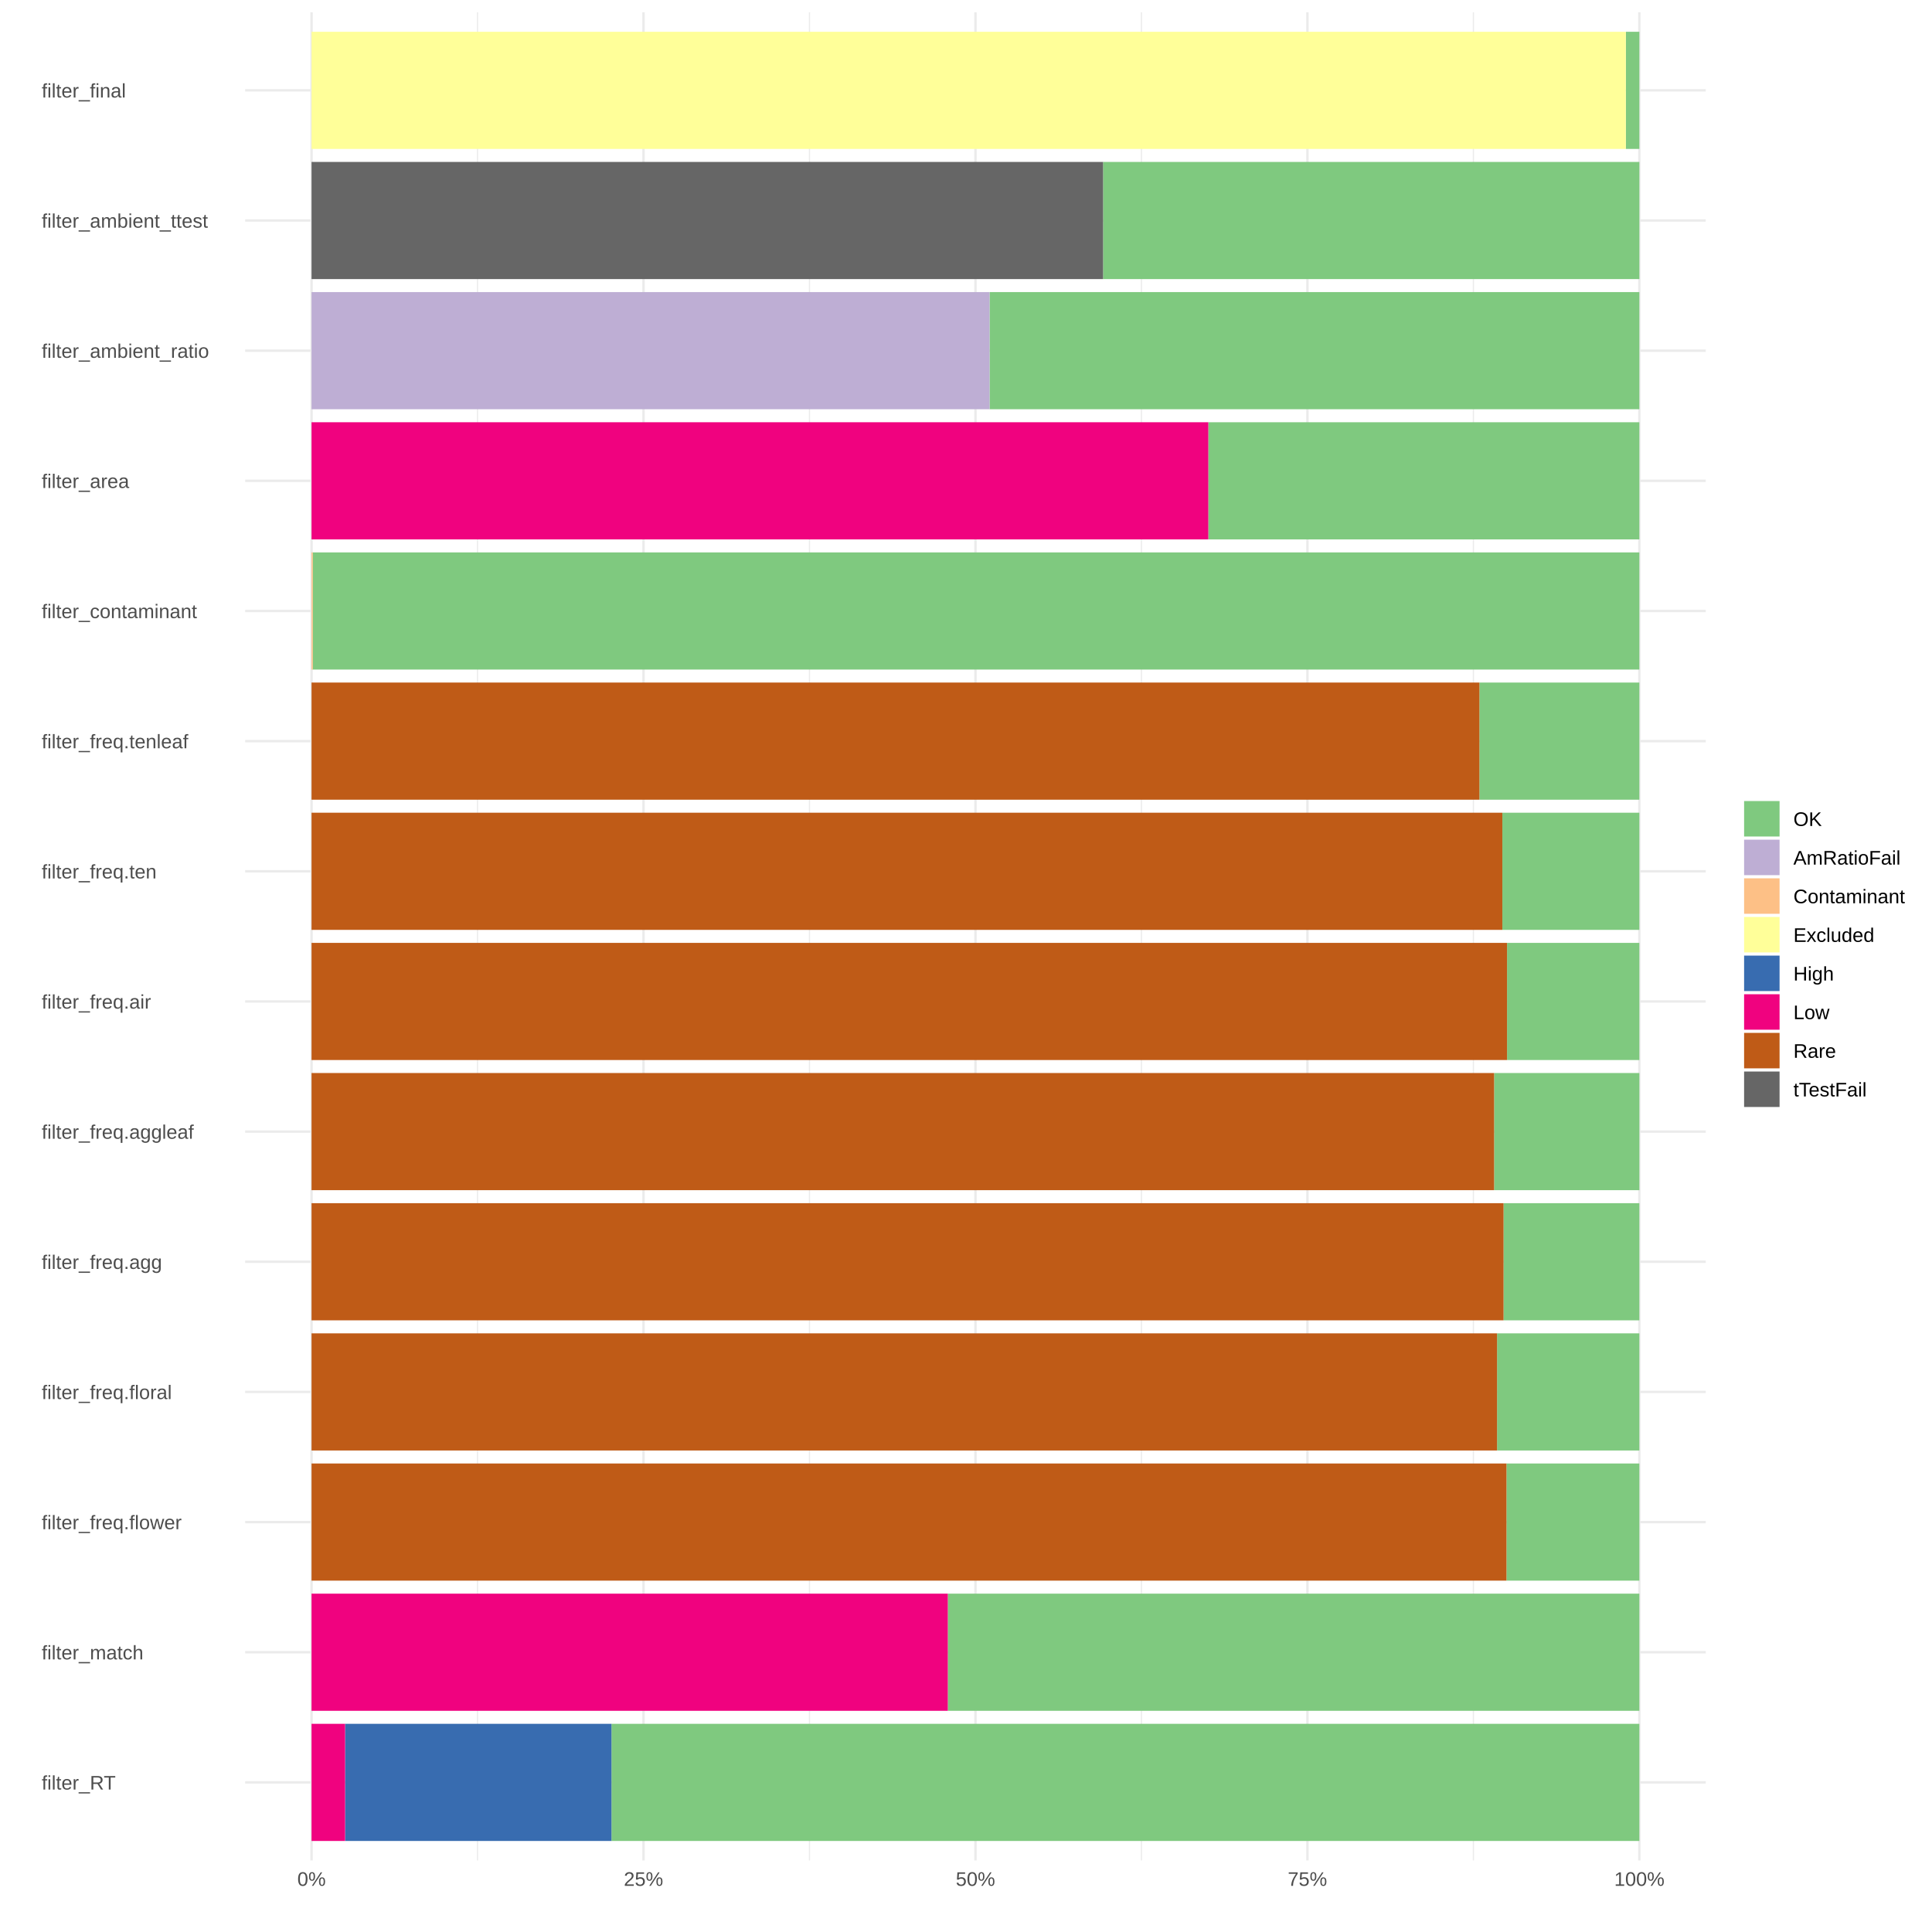
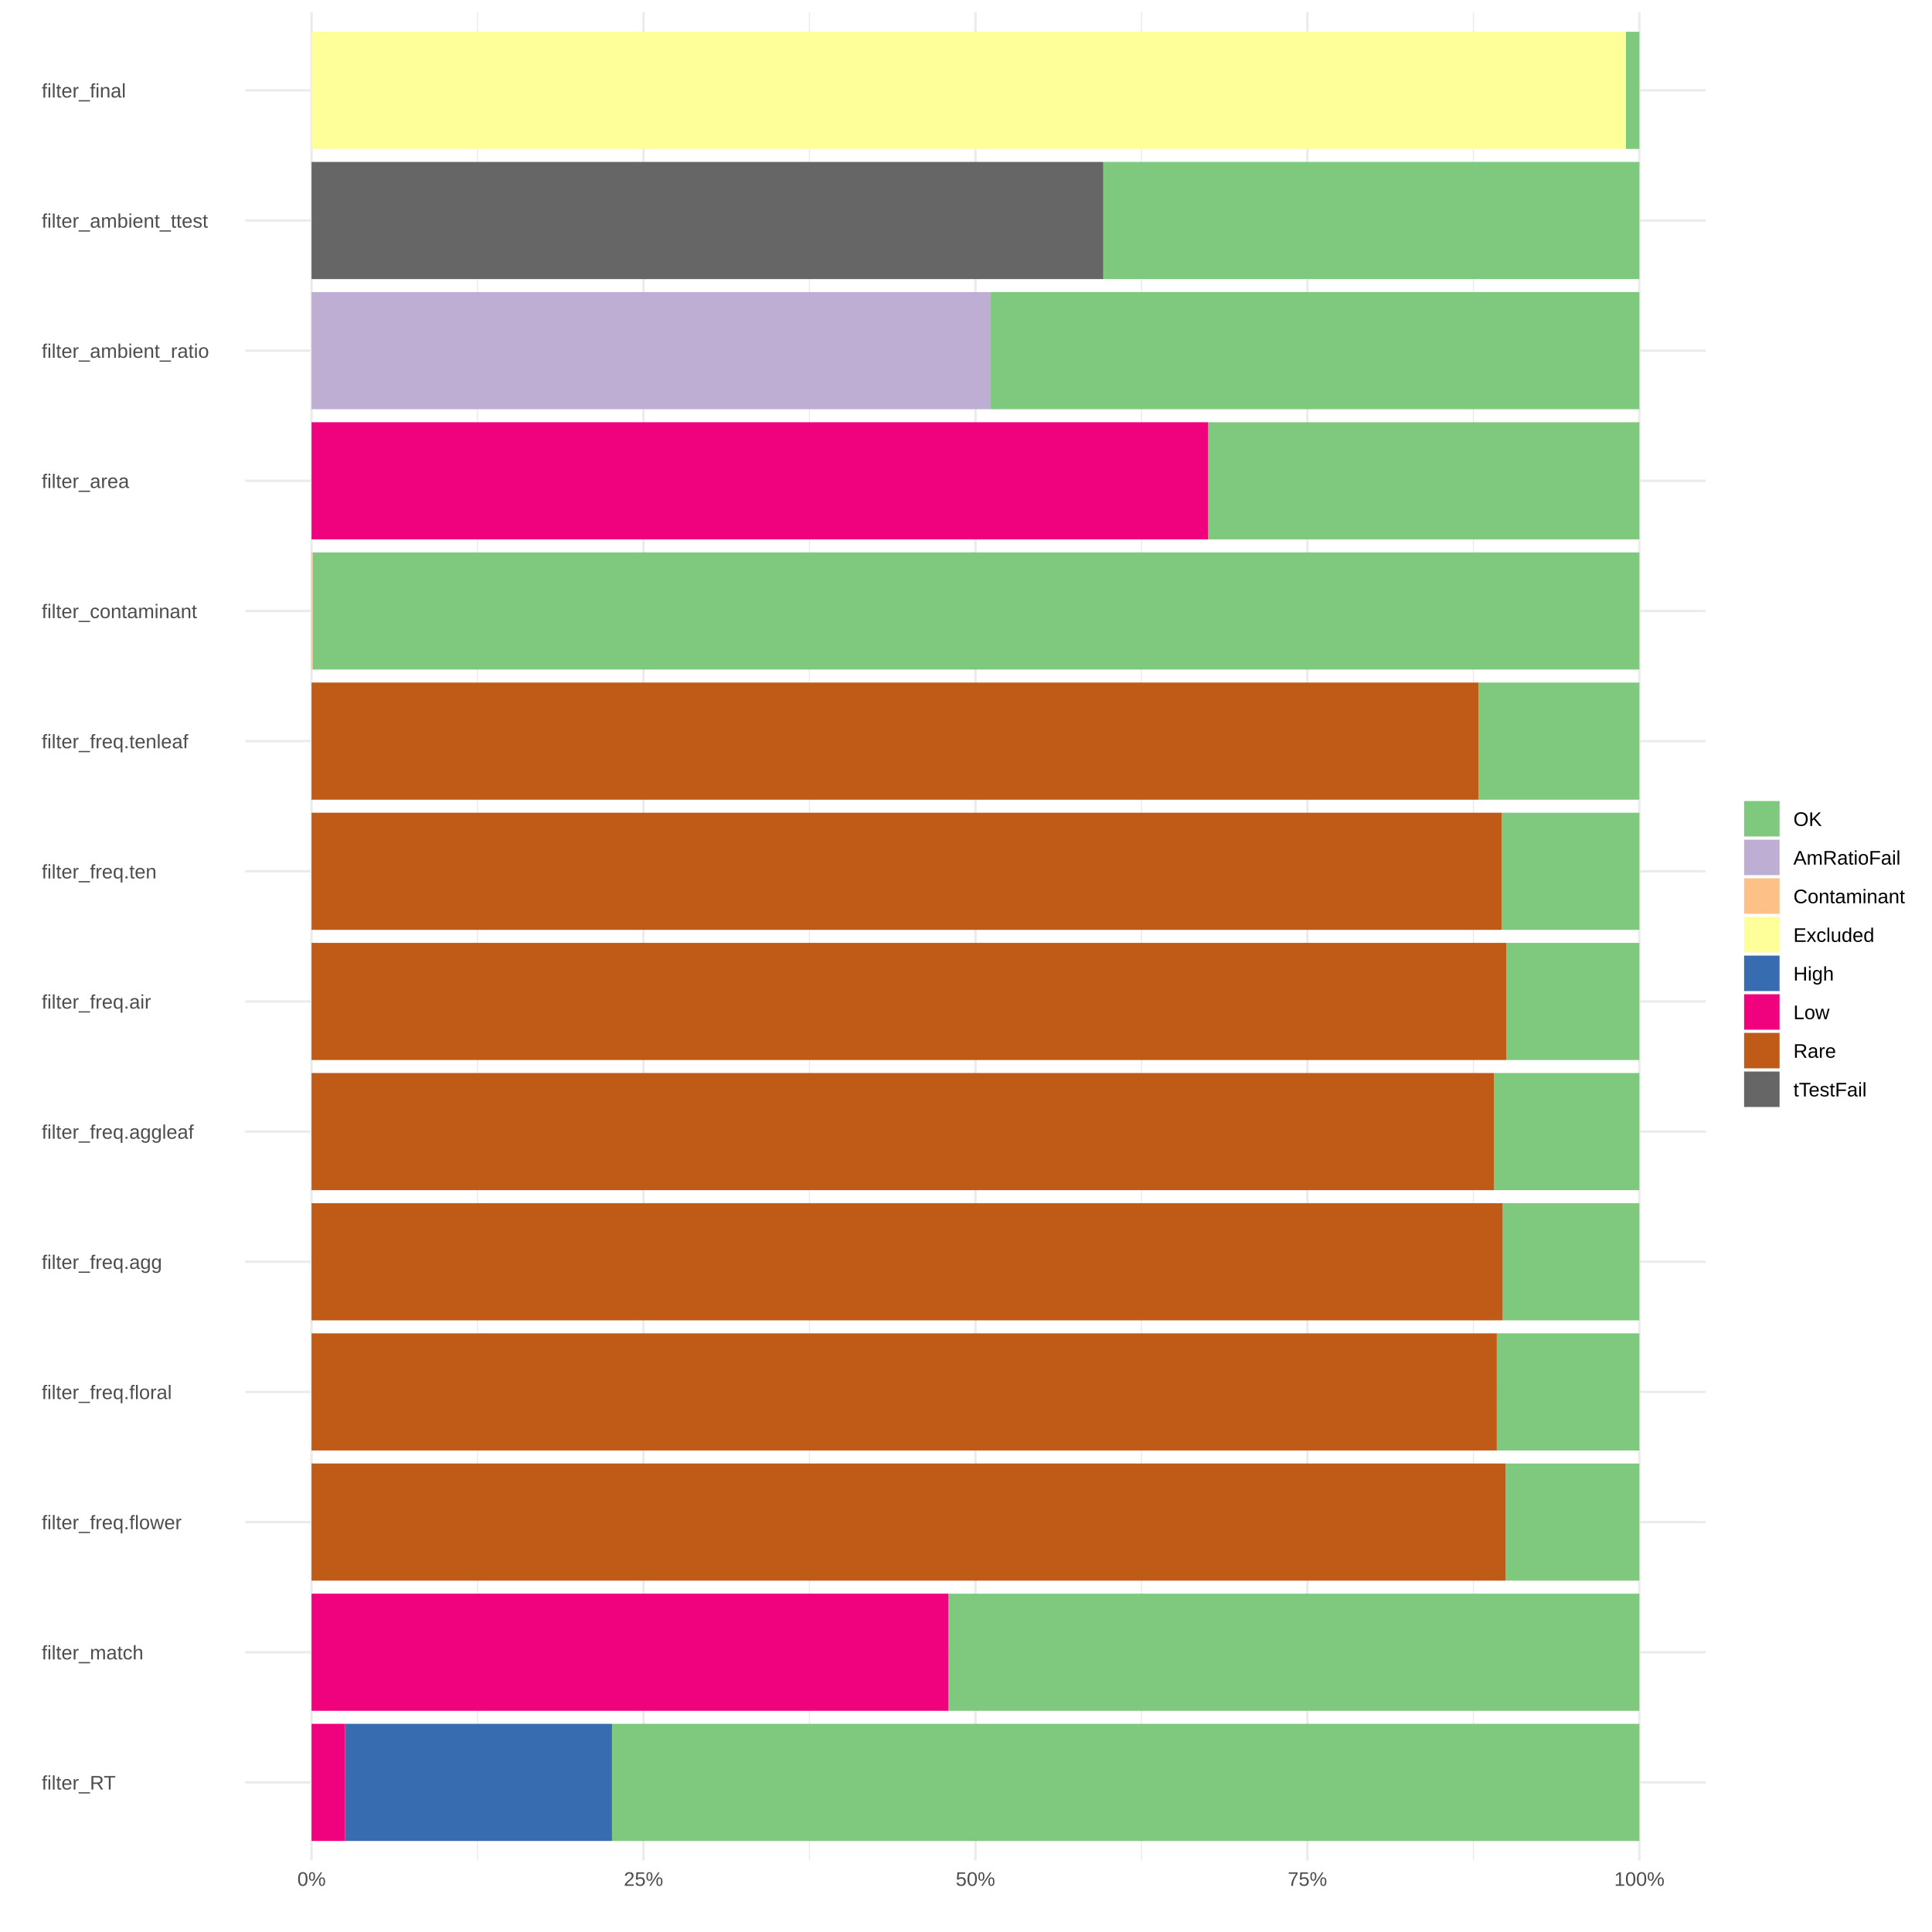
<svg xmlns="http://www.w3.org/2000/svg" class="svglite" width="864.00pt" height="864.00pt" viewBox="0 0 864.00 864.00">
  <defs>
    <style type="text/css">
    .svglite line, .svglite polyline, .svglite polygon, .svglite path, .svglite rect, .svglite circle {
      fill: none;
      stroke: #000000;
      stroke-linecap: round;
      stroke-linejoin: round;
      stroke-miterlimit: 10.00;
    }
    .svglite text {
      white-space: pre;
    }
  </style>
  </defs>
  <rect width="100%" height="100%" style="stroke: none; fill: #FFFFFF;" />
  <defs>
    <clipPath id="cpMC4wMHw4NjQuMDB8MC4wMHw4NjQuMDA=">
      <rect x="0.00" y="0.00" width="864.00" height="864.00" />
    </clipPath>
  </defs>
  <g clip-path="url(#cpMC4wMHw4NjQuMDB8MC4wMHw4NjQuMDA=)">
</g>
  <defs>
    <clipPath id="cpMTA5LjY0fDc2Mi44Mnw1LjQ4fDgzMi4wMQ==">
      <rect x="109.64" y="5.48" width="653.18" height="826.53" />
    </clipPath>
  </defs>
  <g clip-path="url(#cpMTA5LjY0fDc2Mi44Mnw1LjQ4fDgzMi4wMQ==)">
    <polyline points="213.55,832.01 213.55,5.48 " style="stroke-width: 0.53; stroke: #EBEBEB; stroke-linecap: butt;" />
    <polyline points="362.01,832.01 362.01,5.48 " style="stroke-width: 0.53; stroke: #EBEBEB; stroke-linecap: butt;" />
    <polyline points="510.46,832.01 510.46,5.48 " style="stroke-width: 0.53; stroke: #EBEBEB; stroke-linecap: butt;" />
    <polyline points="658.91,832.01 658.91,5.48 " style="stroke-width: 0.53; stroke: #EBEBEB; stroke-linecap: butt;" />
    <polyline points="109.64,797.09 762.82,797.09 " style="stroke-width: 1.07; stroke: #EBEBEB; stroke-linecap: butt;" />
    <polyline points="109.64,738.88 762.82,738.88 " style="stroke-width: 1.07; stroke: #EBEBEB; stroke-linecap: butt;" />
    <polyline points="109.64,680.68 762.82,680.68 " style="stroke-width: 1.07; stroke: #EBEBEB; stroke-linecap: butt;" />
    <polyline points="109.64,622.47 762.82,622.47 " style="stroke-width: 1.07; stroke: #EBEBEB; stroke-linecap: butt;" />
    <polyline points="109.64,564.26 762.82,564.26 " style="stroke-width: 1.07; stroke: #EBEBEB; stroke-linecap: butt;" />
    <polyline points="109.64,506.06 762.82,506.06 " style="stroke-width: 1.07; stroke: #EBEBEB; stroke-linecap: butt;" />
    <polyline points="109.64,447.85 762.82,447.85 " style="stroke-width: 1.07; stroke: #EBEBEB; stroke-linecap: butt;" />
    <polyline points="109.64,389.64 762.82,389.64 " style="stroke-width: 1.07; stroke: #EBEBEB; stroke-linecap: butt;" />
    <polyline points="109.64,331.44 762.82,331.44 " style="stroke-width: 1.07; stroke: #EBEBEB; stroke-linecap: butt;" />
    <polyline points="109.64,273.23 762.82,273.23 " style="stroke-width: 1.07; stroke: #EBEBEB; stroke-linecap: butt;" />
    <polyline points="109.64,215.02 762.82,215.02 " style="stroke-width: 1.07; stroke: #EBEBEB; stroke-linecap: butt;" />
    <polyline points="109.64,156.82 762.82,156.82 " style="stroke-width: 1.07; stroke: #EBEBEB; stroke-linecap: butt;" />
    <polyline points="109.64,98.61 762.82,98.61 " style="stroke-width: 1.07; stroke: #EBEBEB; stroke-linecap: butt;" />
    <polyline points="109.64,40.40 762.82,40.40 " style="stroke-width: 1.07; stroke: #EBEBEB; stroke-linecap: butt;" />
    <polyline points="139.33,832.01 139.33,5.48 " style="stroke-width: 1.07; stroke: #EBEBEB; stroke-linecap: butt;" />
    <polyline points="287.78,832.01 287.78,5.48 " style="stroke-width: 1.07; stroke: #EBEBEB; stroke-linecap: butt;" />
    <polyline points="436.23,832.01 436.23,5.48 " style="stroke-width: 1.07; stroke: #EBEBEB; stroke-linecap: butt;" />
    <polyline points="584.68,832.01 584.68,5.48 " style="stroke-width: 1.07; stroke: #EBEBEB; stroke-linecap: butt;" />
    <polyline points="733.13,832.01 733.13,5.48 " style="stroke-width: 1.07; stroke: #EBEBEB; stroke-linecap: butt;" />
-     <rect x="273.45" y="770.90" width="459.68" height="52.39" style="stroke-width: 1.07; stroke: none; stroke-linecap: square; stroke-linejoin: miter; fill: #7FC97F;" />
-     <rect x="154.32" y="770.90" width="119.13" height="52.39" style="stroke-width: 1.07; stroke: none; stroke-linecap: square; stroke-linejoin: miter; fill: #386CB0;" />
-     <rect x="139.33" y="770.90" width="14.99" height="52.39" style="stroke-width: 1.07; stroke: none; stroke-linecap: square; stroke-linejoin: miter; fill: #F0027F;" />
-     <rect x="423.87" y="712.69" width="309.26" height="52.39" style="stroke-width: 1.07; stroke: none; stroke-linecap: square; stroke-linejoin: miter; fill: #7FC97F;" />
-     <rect x="139.33" y="712.69" width="284.54" height="52.39" style="stroke-width: 1.07; stroke: none; stroke-linecap: square; stroke-linejoin: miter; fill: #F0027F;" />
-     <rect x="673.70" y="654.48" width="59.43" height="52.39" style="stroke-width: 1.07; stroke: none; stroke-linecap: square; stroke-linejoin: miter; fill: #7FC97F;" />
-     <rect x="139.33" y="654.48" width="534.37" height="52.39" style="stroke-width: 1.07; stroke: none; stroke-linecap: square; stroke-linejoin: miter; fill: #BF5B17;" />
-     <rect x="669.49" y="596.28" width="63.64" height="52.39" style="stroke-width: 1.07; stroke: none; stroke-linecap: square; stroke-linejoin: miter; fill: #7FC97F;" />
-     <rect x="139.33" y="596.28" width="530.16" height="52.39" style="stroke-width: 1.07; stroke: none; stroke-linecap: square; stroke-linejoin: miter; fill: #BF5B17;" />
-     <rect x="672.38" y="538.07" width="60.75" height="52.39" style="stroke-width: 1.07; stroke: none; stroke-linecap: square; stroke-linejoin: miter; fill: #7FC97F;" />
-     <rect x="139.33" y="538.07" width="533.06" height="52.39" style="stroke-width: 1.07; stroke: none; stroke-linecap: square; stroke-linejoin: miter; fill: #BF5B17;" />
-     <rect x="668.18" y="479.86" width="64.96" height="52.39" style="stroke-width: 1.07; stroke: none; stroke-linecap: square; stroke-linejoin: miter; fill: #7FC97F;" />
-     <rect x="139.33" y="479.86" width="528.85" height="52.39" style="stroke-width: 1.07; stroke: none; stroke-linecap: square; stroke-linejoin: miter; fill: #BF5B17;" />
-     <rect x="673.96" y="421.66" width="59.17" height="52.39" style="stroke-width: 1.07; stroke: none; stroke-linecap: square; stroke-linejoin: miter; fill: #7FC97F;" />
-     <rect x="139.33" y="421.66" width="534.63" height="52.39" style="stroke-width: 1.07; stroke: none; stroke-linecap: square; stroke-linejoin: miter; fill: #BF5B17;" />
-     <rect x="671.86" y="363.45" width="61.27" height="52.39" style="stroke-width: 1.07; stroke: none; stroke-linecap: square; stroke-linejoin: miter; fill: #7FC97F;" />
-     <rect x="139.33" y="363.45" width="532.53" height="52.39" style="stroke-width: 1.07; stroke: none; stroke-linecap: square; stroke-linejoin: miter; fill: #BF5B17;" />
-     <rect x="661.60" y="305.24" width="71.53" height="52.39" style="stroke-width: 1.07; stroke: none; stroke-linecap: square; stroke-linejoin: miter; fill: #7FC97F;" />
-     <rect x="139.33" y="305.24" width="522.27" height="52.39" style="stroke-width: 1.07; stroke: none; stroke-linecap: square; stroke-linejoin: miter; fill: #BF5B17;" />
-     <rect x="139.85" y="247.04" width="593.28" height="52.39" style="stroke-width: 1.07; stroke: none; stroke-linecap: square; stroke-linejoin: miter; fill: #7FC97F;" />
+     <rect x="273.69" y="770.90" width="459.45" height="52.39" style="stroke-width: 1.07; stroke: none; stroke-linecap: square; stroke-linejoin: miter; fill: #7FC97F;" />
+     <rect x="154.35" y="770.90" width="119.34" height="52.39" style="stroke-width: 1.07; stroke: none; stroke-linecap: square; stroke-linejoin: miter; fill: #386CB0;" />
+     <rect x="139.33" y="770.90" width="15.02" height="52.39" style="stroke-width: 1.07; stroke: none; stroke-linecap: square; stroke-linejoin: miter; fill: #F0027F;" />
+     <rect x="424.11" y="712.69" width="309.02" height="52.39" style="stroke-width: 1.07; stroke: none; stroke-linecap: square; stroke-linejoin: miter; fill: #7FC97F;" />
+     <rect x="139.33" y="712.69" width="284.78" height="52.39" style="stroke-width: 1.07; stroke: none; stroke-linecap: square; stroke-linejoin: miter; fill: #F0027F;" />
+     <rect x="673.33" y="654.48" width="59.80" height="52.39" style="stroke-width: 1.07; stroke: none; stroke-linecap: square; stroke-linejoin: miter; fill: #7FC97F;" />
+     <rect x="139.33" y="654.48" width="534.00" height="52.39" style="stroke-width: 1.07; stroke: none; stroke-linecap: square; stroke-linejoin: miter; fill: #BF5B17;" />
+     <rect x="669.38" y="596.28" width="63.75" height="52.39" style="stroke-width: 1.07; stroke: none; stroke-linecap: square; stroke-linejoin: miter; fill: #7FC97F;" />
+     <rect x="139.33" y="596.28" width="530.05" height="52.39" style="stroke-width: 1.07; stroke: none; stroke-linecap: square; stroke-linejoin: miter; fill: #BF5B17;" />
+     <rect x="672.01" y="538.07" width="61.12" height="52.39" style="stroke-width: 1.07; stroke: none; stroke-linecap: square; stroke-linejoin: miter; fill: #7FC97F;" />
+     <rect x="139.33" y="538.07" width="532.68" height="52.39" style="stroke-width: 1.07; stroke: none; stroke-linecap: square; stroke-linejoin: miter; fill: #BF5B17;" />
+     <rect x="668.06" y="479.86" width="65.07" height="52.39" style="stroke-width: 1.07; stroke: none; stroke-linecap: square; stroke-linejoin: miter; fill: #7FC97F;" />
+     <rect x="139.33" y="479.86" width="528.73" height="52.39" style="stroke-width: 1.07; stroke: none; stroke-linecap: square; stroke-linejoin: miter; fill: #BF5B17;" />
+     <rect x="673.59" y="421.66" width="59.54" height="52.39" style="stroke-width: 1.07; stroke: none; stroke-linecap: square; stroke-linejoin: miter; fill: #7FC97F;" />
+     <rect x="139.33" y="421.66" width="534.26" height="52.39" style="stroke-width: 1.07; stroke: none; stroke-linecap: square; stroke-linejoin: miter; fill: #BF5B17;" />
+     <rect x="671.49" y="363.45" width="61.65" height="52.39" style="stroke-width: 1.07; stroke: none; stroke-linecap: square; stroke-linejoin: miter; fill: #7FC97F;" />
+     <rect x="139.33" y="363.45" width="532.16" height="52.39" style="stroke-width: 1.07; stroke: none; stroke-linecap: square; stroke-linejoin: miter; fill: #BF5B17;" />
+     <rect x="661.21" y="305.24" width="71.92" height="52.39" style="stroke-width: 1.07; stroke: none; stroke-linecap: square; stroke-linejoin: miter; fill: #7FC97F;" />
+     <rect x="139.33" y="305.24" width="521.88" height="52.39" style="stroke-width: 1.07; stroke: none; stroke-linecap: square; stroke-linejoin: miter; fill: #BF5B17;" />
+     <rect x="139.86" y="247.04" width="593.28" height="52.39" style="stroke-width: 1.07; stroke: none; stroke-linecap: square; stroke-linejoin: miter; fill: #7FC97F;" />
    <rect x="139.33" y="247.04" width="0.53" height="52.39" style="stroke-width: 1.07; stroke: none; stroke-linecap: square; stroke-linejoin: miter; fill: #FDC086;" />
-     <rect x="540.37" y="188.83" width="192.76" height="52.39" style="stroke-width: 1.07; stroke: none; stroke-linecap: square; stroke-linejoin: miter; fill: #7FC97F;" />
-     <rect x="139.33" y="188.83" width="401.04" height="52.39" style="stroke-width: 1.07; stroke: none; stroke-linecap: square; stroke-linejoin: miter; fill: #F0027F;" />
-     <rect x="442.54" y="130.62" width="290.59" height="52.39" style="stroke-width: 1.07; stroke: none; stroke-linecap: square; stroke-linejoin: miter; fill: #7FC97F;" />
-     <rect x="139.33" y="130.62" width="303.21" height="52.39" style="stroke-width: 1.07; stroke: none; stroke-linecap: square; stroke-linejoin: miter; fill: #BEAED4;" />
-     <rect x="493.30" y="72.42" width="239.84" height="52.39" style="stroke-width: 1.07; stroke: none; stroke-linecap: square; stroke-linejoin: miter; fill: #7FC97F;" />
-     <rect x="139.33" y="72.42" width="353.97" height="52.39" style="stroke-width: 1.07; stroke: none; stroke-linecap: square; stroke-linejoin: miter; fill: #666666;" />
-     <rect x="727.08" y="14.21" width="6.05" height="52.39" style="stroke-width: 1.07; stroke: none; stroke-linecap: square; stroke-linejoin: miter; fill: #7FC97F;" />
-     <rect x="139.33" y="14.21" width="587.75" height="52.39" style="stroke-width: 1.07; stroke: none; stroke-linecap: square; stroke-linejoin: miter; fill: #FFFF99;" />
+     <rect x="540.29" y="188.83" width="192.84" height="52.39" style="stroke-width: 1.07; stroke: none; stroke-linecap: square; stroke-linejoin: miter; fill: #7FC97F;" />
+     <rect x="139.33" y="188.83" width="400.96" height="52.39" style="stroke-width: 1.07; stroke: none; stroke-linecap: square; stroke-linejoin: miter; fill: #F0027F;" />
+     <rect x="443.08" y="130.62" width="290.05" height="52.39" style="stroke-width: 1.07; stroke: none; stroke-linecap: square; stroke-linejoin: miter; fill: #7FC97F;" />
+     <rect x="139.33" y="130.62" width="303.75" height="52.39" style="stroke-width: 1.07; stroke: none; stroke-linecap: square; stroke-linejoin: miter; fill: #BEAED4;" />
+     <rect x="493.40" y="72.42" width="239.73" height="52.39" style="stroke-width: 1.07; stroke: none; stroke-linecap: square; stroke-linejoin: miter; fill: #7FC97F;" />
+     <rect x="139.33" y="72.42" width="354.07" height="52.39" style="stroke-width: 1.07; stroke: none; stroke-linecap: square; stroke-linejoin: miter; fill: #666666;" />
+     <rect x="727.07" y="14.21" width="6.06" height="52.39" style="stroke-width: 1.07; stroke: none; stroke-linecap: square; stroke-linejoin: miter; fill: #7FC97F;" />
+     <rect x="139.33" y="14.21" width="587.74" height="52.39" style="stroke-width: 1.07; stroke: none; stroke-linecap: square; stroke-linejoin: miter; fill: #FFFF99;" />
  </g>
  <g clip-path="url(#cpMC4wMHw4NjQuMDB8MC4wMHw4NjQuMDA=)">
    <text x="18.66" y="800.30" style="font-size: 8.80px;fill: #4D4D4D; font-family: &quot;Arial&quot;;">filter_RT</text>
    <text x="18.66" y="742.09" style="font-size: 8.80px;fill: #4D4D4D; font-family: &quot;Arial&quot;;">filter_match</text>
    <text x="18.66" y="683.88" style="font-size: 8.80px;fill: #4D4D4D; font-family: &quot;Arial&quot;;">filter_freq.flower</text>
    <text x="18.66" y="625.68" style="font-size: 8.80px;fill: #4D4D4D; font-family: &quot;Arial&quot;;">filter_freq.floral</text>
    <text x="18.66" y="567.47" style="font-size: 8.80px;fill: #4D4D4D; font-family: &quot;Arial&quot;;">filter_freq.agg</text>
    <text x="18.66" y="509.26" style="font-size: 8.80px;fill: #4D4D4D; font-family: &quot;Arial&quot;;">filter_freq.aggleaf</text>
    <text x="18.66" y="451.06" style="font-size: 8.80px;fill: #4D4D4D; font-family: &quot;Arial&quot;;">filter_freq.air</text>
    <text x="18.66" y="392.85" style="font-size: 8.80px;fill: #4D4D4D; font-family: &quot;Arial&quot;;">filter_freq.ten</text>
    <text x="18.66" y="334.64" style="font-size: 8.80px;fill: #4D4D4D; font-family: &quot;Arial&quot;;">filter_freq.tenleaf</text>
    <text x="18.66" y="276.44" style="font-size: 8.80px;fill: #4D4D4D; font-family: &quot;Arial&quot;;">filter_contaminant</text>
    <text x="18.66" y="218.23" style="font-size: 8.80px;fill: #4D4D4D; font-family: &quot;Arial&quot;;">filter_area</text>
    <text x="18.66" y="160.02" style="font-size: 8.80px;fill: #4D4D4D; font-family: &quot;Arial&quot;;">filter_ambient_ratio</text>
    <text x="18.66" y="101.82" style="font-size: 8.80px;fill: #4D4D4D; font-family: &quot;Arial&quot;;">filter_ambient_ttest</text>
    <text x="18.66" y="43.61" style="font-size: 8.80px;fill: #4D4D4D; font-family: &quot;Arial&quot;;">filter_final</text>
    <text x="139.33" y="843.36" text-anchor="middle" style="font-size: 8.80px;fill: #4D4D4D; font-family: &quot;Arial&quot;;">0%</text>
    <text x="287.78" y="843.36" text-anchor="middle" style="font-size: 8.80px;fill: #4D4D4D; font-family: &quot;Arial&quot;;">25%</text>
    <text x="436.23" y="843.36" text-anchor="middle" style="font-size: 8.80px;fill: #4D4D4D; font-family: &quot;Arial&quot;;">50%</text>
    <text x="584.68" y="843.36" text-anchor="middle" style="font-size: 8.80px;fill: #4D4D4D; font-family: &quot;Arial&quot;;">75%</text>
    <text x="733.13" y="843.36" text-anchor="middle" style="font-size: 8.80px;fill: #4D4D4D; font-family: &quot;Arial&quot;;">100%</text>
    <rect x="779.97" y="358.23" width="15.86" height="15.86" style="stroke-width: 1.07; stroke: none; stroke-linecap: square; stroke-linejoin: miter; fill: #7FC97F;" />
    <rect x="779.97" y="375.51" width="15.86" height="15.86" style="stroke-width: 1.07; stroke: none; stroke-linecap: square; stroke-linejoin: miter; fill: #BEAED4;" />
    <rect x="779.97" y="392.79" width="15.86" height="15.86" style="stroke-width: 1.07; stroke: none; stroke-linecap: square; stroke-linejoin: miter; fill: #FDC086;" />
    <rect x="779.97" y="410.07" width="15.86" height="15.86" style="stroke-width: 1.07; stroke: none; stroke-linecap: square; stroke-linejoin: miter; fill: #FFFF99;" />
    <rect x="779.97" y="427.35" width="15.86" height="15.86" style="stroke-width: 1.07; stroke: none; stroke-linecap: square; stroke-linejoin: miter; fill: #386CB0;" />
    <rect x="779.97" y="444.63" width="15.86" height="15.86" style="stroke-width: 1.07; stroke: none; stroke-linecap: square; stroke-linejoin: miter; fill: #F0027F;" />
    <rect x="779.97" y="461.91" width="15.86" height="15.86" style="stroke-width: 1.07; stroke: none; stroke-linecap: square; stroke-linejoin: miter; fill: #BF5B17;" />
    <rect x="779.97" y="479.19" width="15.86" height="15.86" style="stroke-width: 1.07; stroke: none; stroke-linecap: square; stroke-linejoin: miter; fill: #666666;" />
    <text x="802.02" y="369.37" style="font-size: 8.80px; font-family: &quot;Arial&quot;;">OK</text>
    <text x="802.02" y="386.65" style="font-size: 8.80px; font-family: &quot;Arial&quot;;">AmRatioFail</text>
    <text x="802.02" y="403.93" style="font-size: 8.80px; font-family: &quot;Arial&quot;;">Contaminant</text>
    <text x="802.02" y="421.21" style="font-size: 8.80px; font-family: &quot;Arial&quot;;">Excluded</text>
    <text x="802.02" y="438.49" style="font-size: 8.80px; font-family: &quot;Arial&quot;;">High</text>
    <text x="802.02" y="455.77" style="font-size: 8.80px; font-family: &quot;Arial&quot;;">Low</text>
    <text x="802.02" y="473.05" style="font-size: 8.80px; font-family: &quot;Arial&quot;;">Rare</text>
    <text x="802.02" y="490.33" style="font-size: 8.80px; font-family: &quot;Arial&quot;;">tTestFail</text>
  </g>
</svg>
